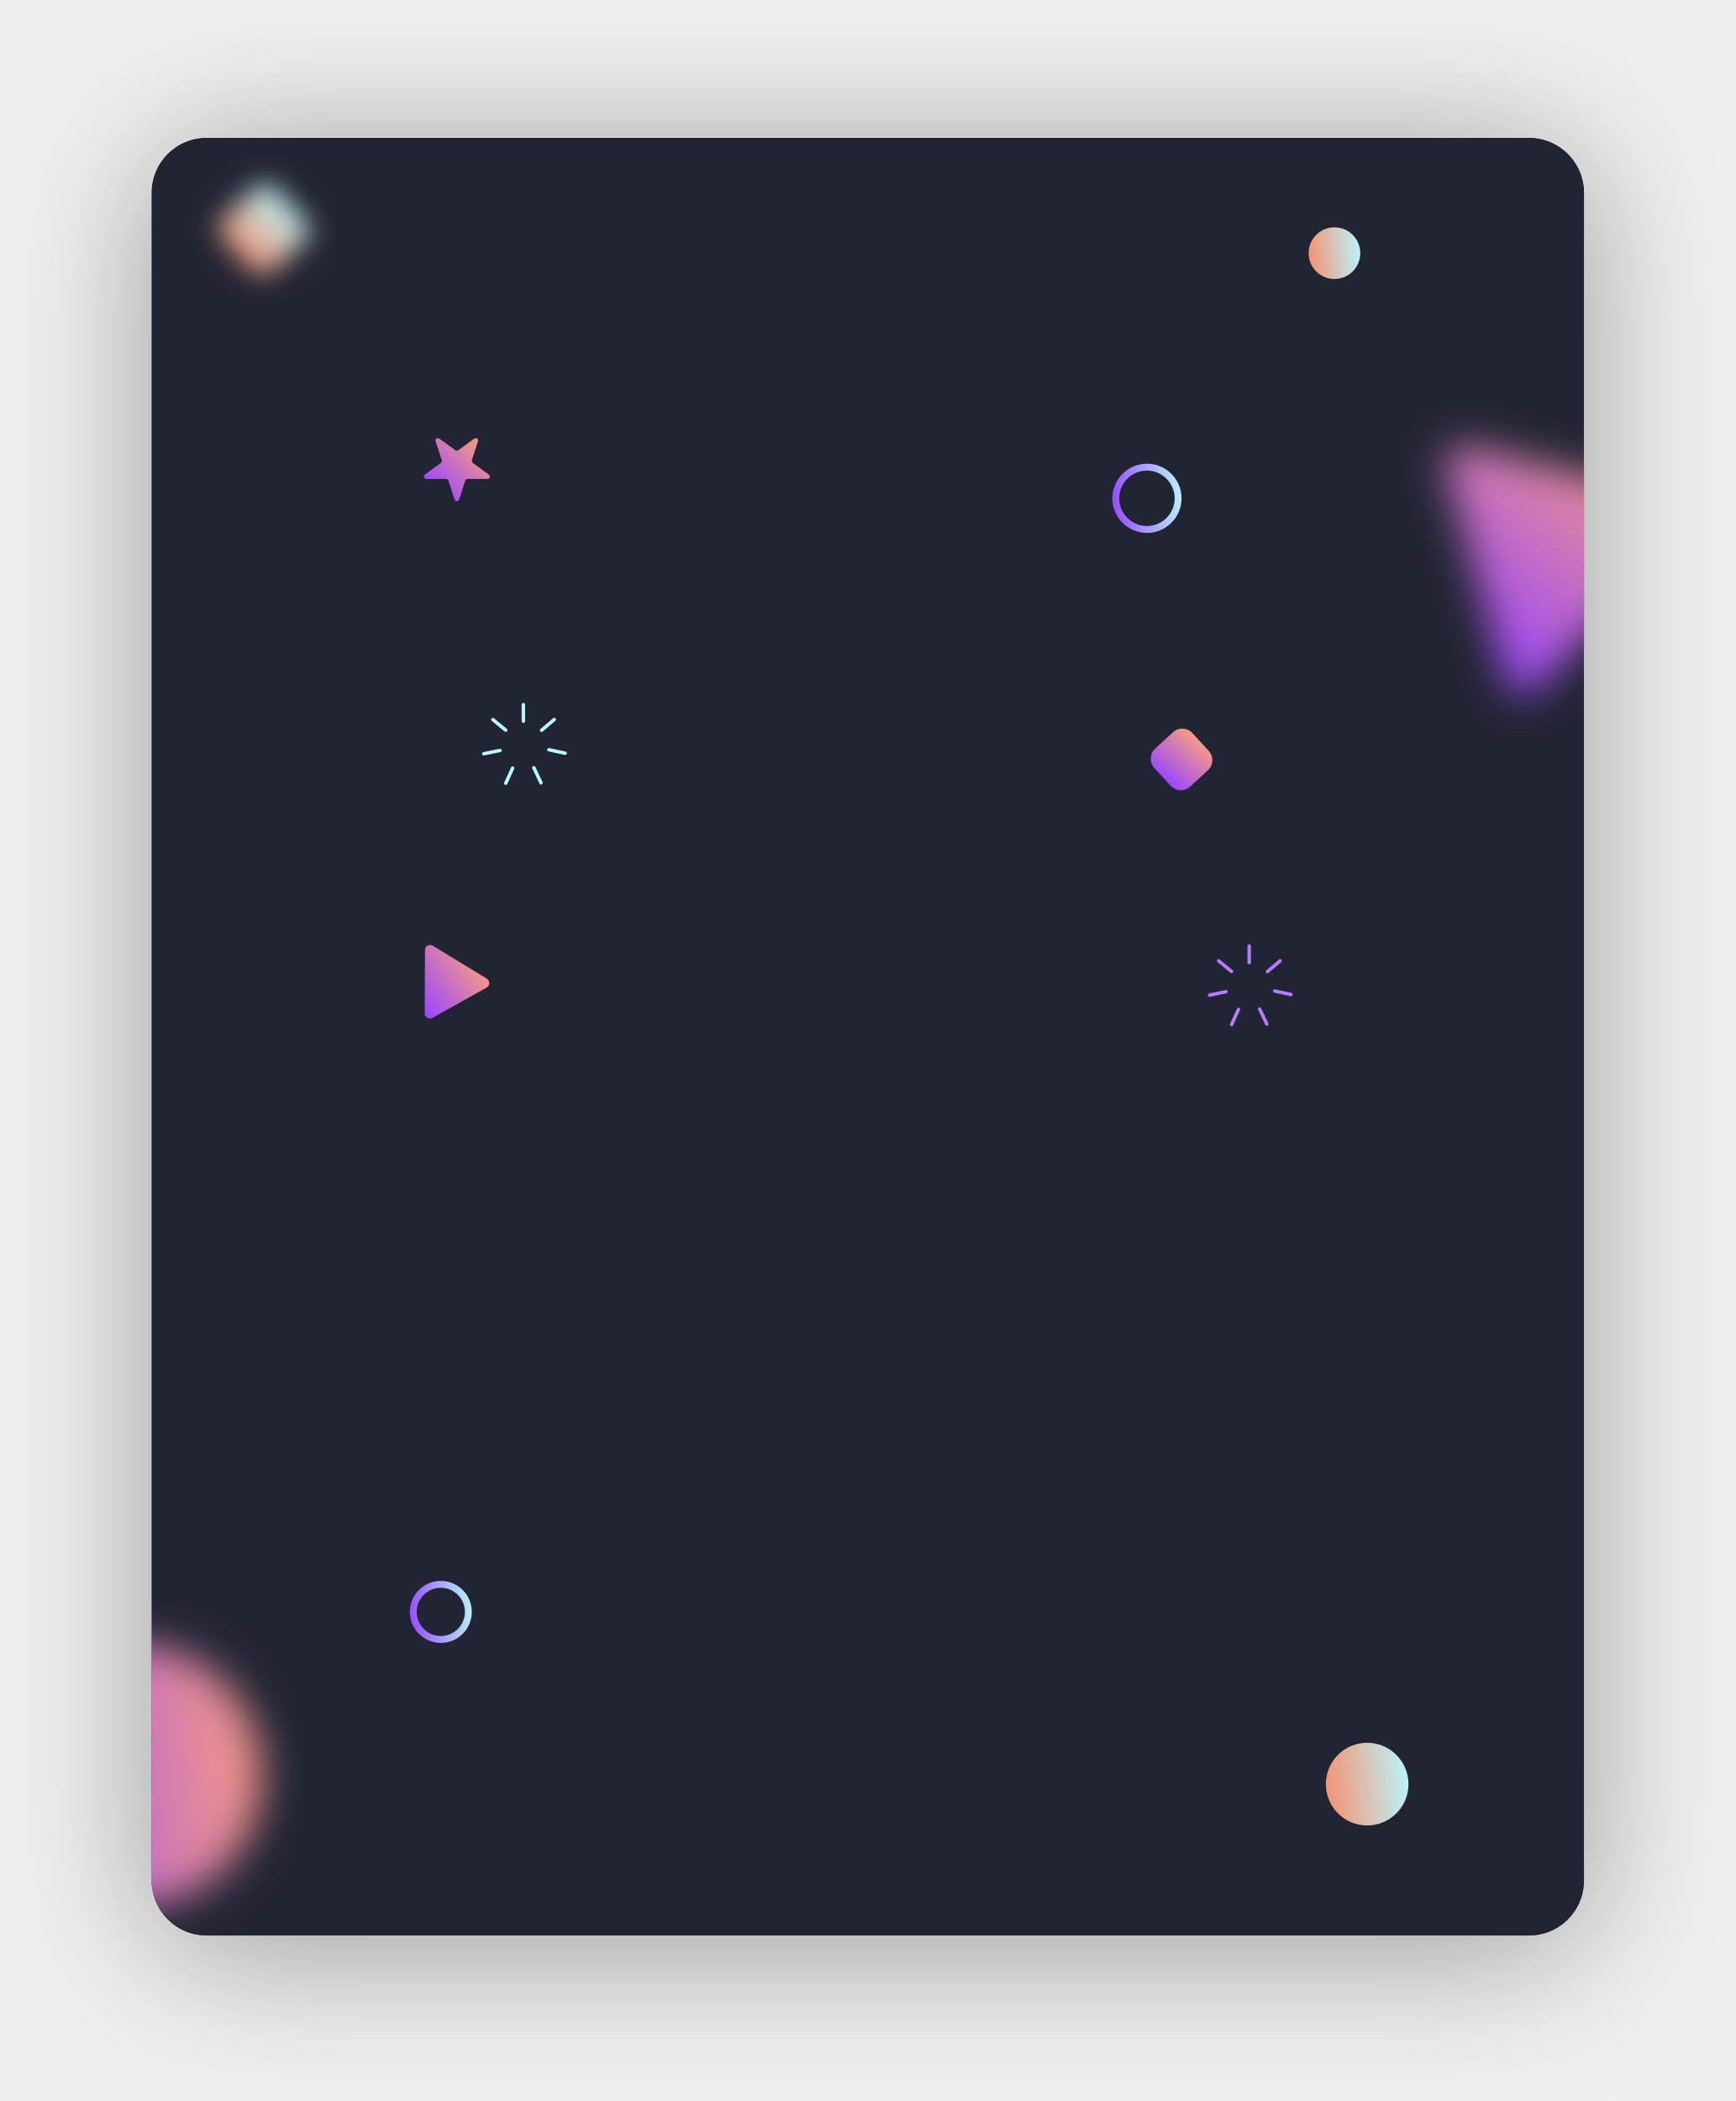
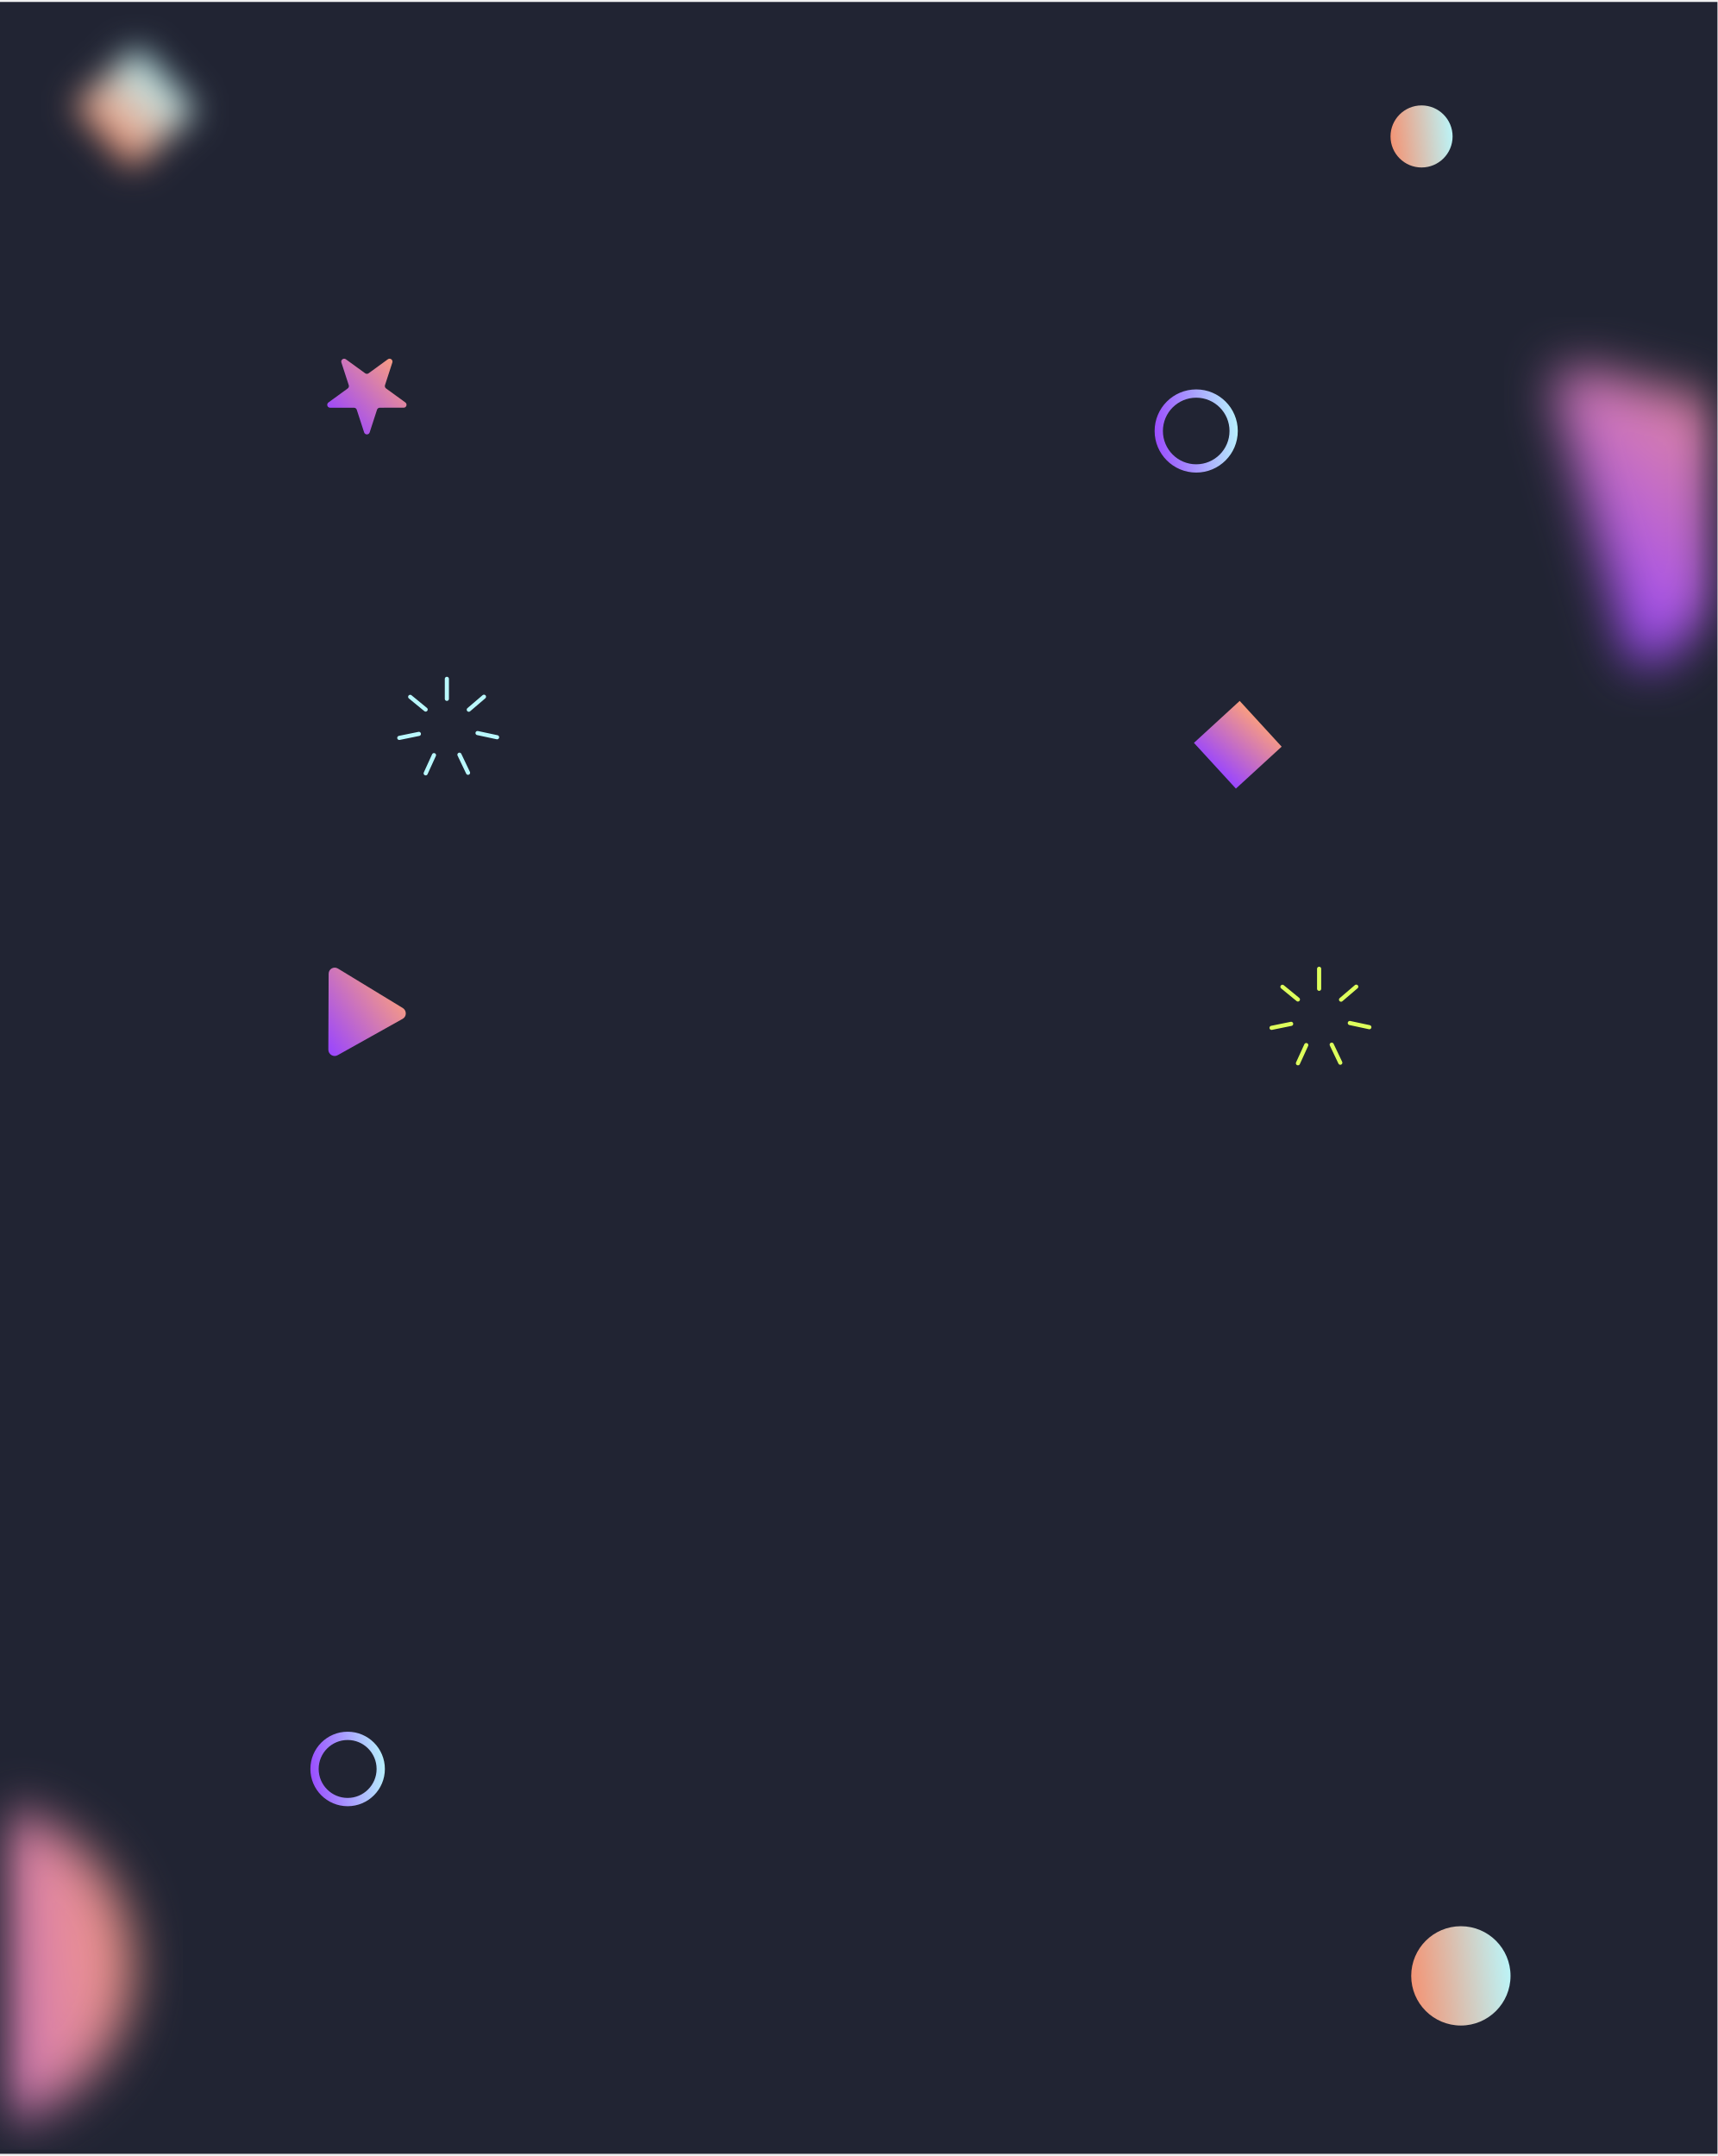
- <svg xmlns="http://www.w3.org/2000/svg" width="504" height="610" viewBox="0 0 504 610" fill="none">
-   <g filter="url(#filter0_d_12619_136518)">
-     <rect x="44" y="40" width="416" height="522" rx="16" fill="#212433" />
-   </g>
-   <mask id="mask0_12619_136518" style="mask-type:alpha" maskUnits="userSpaceOnUse" x="44" y="40" width="416" height="522">
-     <rect x="44" y="40" width="416" height="522" rx="16" fill="#212433" />
-   </mask>
-   <g mask="url(#mask0_12619_136518)">
-     <circle cx="333.048" cy="144.679" r="9.048" stroke="url(#paint0_linear_12619_136518)" stroke-width="2" />
-     <circle cx="128" cy="468" r="8" stroke="url(#paint1_linear_12619_136518)" stroke-width="2" />
-     <circle cx="387.5" cy="73.5" r="7.5" fill="url(#paint2_linear_12619_136518)" />
-     <circle cx="397" cy="518" r="12" fill="url(#paint3_linear_12619_136518)" />
-     <g filter="url(#filter1_f_12619_136518)">
-       <circle cx="37.5" cy="515.5" r="38.5" fill="url(#paint4_linear_12619_136518)" />
+ <svg xmlns="http://www.w3.org/2000/svg" width="415" height="521" viewBox="0 0 415 521" fill="none">
+   <g clip-path="url(#clip0_12642_132659)">
+     <rect width="415" height="520" transform="translate(0 0.47168)" fill="white" />
+     <rect y="-0.528" width="416" height="522" fill="#212433" />
+     <mask id="mask0_12642_132659" style="mask-type:alpha" maskUnits="userSpaceOnUse" x="0" y="-1" width="416" height="521">
+       <rect y="-0.528" width="416" height="520" fill="#212433" />
+     </mask>
+     <g mask="url(#mask0_12642_132659)">
+       <circle cx="289.048" cy="104.15" r="9.048" stroke="url(#paint0_linear_12642_132659)" stroke-width="2" />
+       <circle cx="84" cy="427.472" r="8" stroke="url(#paint1_linear_12642_132659)" stroke-width="2" />
+       <circle cx="343.5" cy="32.972" r="7.5" fill="url(#paint2_linear_12642_132659)" />
+       <circle cx="353" cy="477.472" r="12" fill="url(#paint3_linear_12642_132659)" />
+       <g filter="url(#filter0_f_12642_132659)">
+         <circle cx="-6.5" cy="474.972" r="38.5" fill="url(#paint4_linear_12642_132659)" />
+       </g>
+       <path d="M79.411 235.308C79.416 234.144 80.664 233.446 81.658 234.051L97.314 243.58C98.308 244.185 98.303 245.64 97.304 246.199L81.575 254.997C80.576 255.556 79.334 254.8 79.338 253.636L79.411 235.308Z" fill="url(#paint5_linear_12642_132659)" />
+       <g filter="url(#filter1_f_12642_132659)">
+         <path d="M375.785 95.439C374.674 91.515 378.227 87.86 382.18 88.859L444.45 104.605C448.403 105.604 449.792 110.509 446.949 113.433L402.179 159.487C399.336 162.411 394.394 161.162 393.283 157.238L375.785 95.439Z" fill="url(#paint6_linear_12642_132659)" />
+       </g>
+       <path d="M82.494 87.608C82.283 86.959 83.025 86.42 83.576 86.82L88.236 90.203C88.483 90.382 88.817 90.382 89.064 90.203L93.721 86.816C94.272 86.415 95.014 86.954 94.804 87.602L93.027 93.08C92.933 93.37 93.036 93.687 93.283 93.866L97.943 97.249C98.494 97.65 98.211 98.522 97.53 98.522L91.771 98.525C91.466 98.525 91.196 98.721 91.102 99.011L89.325 104.488C89.115 105.137 88.198 105.137 87.987 104.489L86.205 99.013C86.111 98.723 85.84 98.527 85.535 98.527L79.777 98.529C79.095 98.53 78.812 97.658 79.363 97.257L84.02 93.87C84.267 93.691 84.37 93.373 84.275 93.083L82.494 87.608Z" fill="url(#paint7_linear_12642_132659)" />
+       <rect x="288.5" y="179.514" width="15" height="15" transform="rotate(-42.5254 288.5 179.514)" fill="url(#paint8_linear_12642_132659)" />
+       <g filter="url(#filter2_f_12642_132659)">
+         <rect x="17.852" y="25.472" width="20.933" height="20.933" transform="rotate(-42.5254 17.8516 25.4717)" fill="url(#paint9_linear_12642_132659)" />
+       </g>
+       <line x1="107.979" y1="168.875" x2="107.979" y2="164.045" stroke="#B9F8FD" stroke-linecap="round" />
+       <line x1="99.116" y1="168.395" x2="102.851" y2="171.458" stroke="#B9F8FD" stroke-linecap="round" />
+       <line x1="101.216" y1="177.347" x2="96.483" y2="178.314" stroke="#B9F8FD" stroke-linecap="round" />
+       <line x1="104.866" y1="182.48" x2="102.859" y2="186.873" stroke="#B9F8FD" stroke-linecap="round" />
+       <line x1="111.018" y1="182.378" x2="113.096" y2="186.739" stroke="#B9F8FD" stroke-linecap="round" />
+       <line x1="115.392" y1="177.144" x2="120.115" y2="178.155" stroke="#B9F8FD" stroke-linecap="round" />
+       <line x1="113.274" y1="171.502" x2="116.946" y2="168.364" stroke="#B9F8FD" stroke-linecap="round" />
+       <line x1="318.75" y1="238.941" x2="318.75" y2="234.111" stroke="#DEFF5C" stroke-linecap="round" />
+       <line x1="309.887" y1="238.462" x2="313.622" y2="241.524" stroke="#DEFF5C" stroke-linecap="round" />
+       <line x1="311.987" y1="247.414" x2="307.255" y2="248.38" stroke="#DEFF5C" stroke-linecap="round" />
+       <line x1="315.638" y1="252.546" x2="313.63" y2="256.939" stroke="#DEFF5C" stroke-linecap="round" />
+       <line x1="321.79" y1="252.445" x2="323.867" y2="256.805" stroke="#DEFF5C" stroke-linecap="round" />
+       <line x1="326.164" y1="247.21" x2="330.887" y2="248.222" stroke="#DEFF5C" stroke-linecap="round" />
+       <line x1="324.046" y1="241.568" x2="327.718" y2="238.431" stroke="#DEFF5C" stroke-linecap="round" />
    </g>
-     <path d="M123.411 275.836C123.416 274.672 124.664 273.974 125.658 274.579L141.314 284.109C142.308 284.714 142.303 286.168 141.304 286.727L125.575 295.526C124.576 296.084 123.334 295.328 123.338 294.164L123.411 275.836Z" fill="url(#paint5_linear_12619_136518)" />
-     <g filter="url(#filter2_f_12619_136518)">
-       <path d="M419.785 135.967C418.674 132.043 422.227 128.388 426.18 129.388L488.45 145.133C492.403 146.133 493.792 151.037 490.949 153.961L446.179 200.016C443.336 202.94 438.394 201.69 437.283 197.766L419.785 135.967Z" fill="url(#paint6_linear_12619_136518)" />
-     </g>
-     <path d="M126.494 128.136C126.283 127.488 127.025 126.948 127.576 127.349L132.236 130.731C132.483 130.911 132.817 130.91 133.064 130.731L137.721 127.344C138.272 126.944 139.014 127.482 138.804 128.131L137.027 133.608C136.933 133.898 137.036 134.216 137.283 134.395L141.943 137.777C142.494 138.178 142.211 139.05 141.53 139.05L135.771 139.053C135.466 139.053 135.196 139.249 135.102 139.539L133.325 145.017C133.115 145.665 132.197 145.665 131.987 145.017L130.205 139.541C130.111 139.251 129.84 139.055 129.535 139.055L123.777 139.058C123.095 139.058 122.812 138.186 123.363 137.785L128.02 134.398C128.267 134.219 128.37 133.902 128.276 133.612L126.494 128.136Z" fill="url(#paint7_linear_12619_136518)" />
-     <rect x="332.5" y="220.042" width="15" height="15" rx="4" transform="rotate(-42.5254 332.5 220.042)" fill="url(#paint8_linear_12619_136518)" />
-     <g filter="url(#filter3_f_12619_136518)">
-       <rect x="61.852" y="66" width="20.933" height="20.933" rx="4" transform="rotate(-42.5254 61.8516 66)" fill="url(#paint9_linear_12619_136518)" />
-     </g>
-     <line x1="151.979" y1="209.403" x2="151.979" y2="204.573" stroke="#B9F8FD" stroke-linecap="round" />
-     <line x1="143.116" y1="208.924" x2="146.851" y2="211.986" stroke="#B9F8FD" stroke-linecap="round" />
-     <line x1="145.216" y1="217.876" x2="140.483" y2="218.842" stroke="#B9F8FD" stroke-linecap="round" />
-     <line x1="148.866" y1="223.008" x2="146.859" y2="227.401" stroke="#B9F8FD" stroke-linecap="round" />
-     <line x1="155.018" y1="222.907" x2="157.096" y2="227.267" stroke="#B9F8FD" stroke-linecap="round" />
-     <line x1="159.392" y1="217.672" x2="164.115" y2="218.684" stroke="#B9F8FD" stroke-linecap="round" />
-     <line x1="157.274" y1="212.03" x2="160.946" y2="208.893" stroke="#B9F8FD" stroke-linecap="round" />
-     <line x1="362.75" y1="279.47" x2="362.75" y2="274.64" stroke="#B67AFF" stroke-linecap="round" />
-     <line x1="353.887" y1="278.99" x2="357.622" y2="282.052" stroke="#B67AFF" stroke-linecap="round" />
-     <line x1="355.987" y1="287.942" x2="351.255" y2="288.908" stroke="#B67AFF" stroke-linecap="round" />
-     <line x1="359.638" y1="293.075" x2="357.63" y2="297.468" stroke="#B67AFF" stroke-linecap="round" />
-     <line x1="365.79" y1="292.973" x2="367.867" y2="297.333" stroke="#B67AFF" stroke-linecap="round" />
-     <line x1="370.164" y1="287.738" x2="374.887" y2="288.75" stroke="#B67AFF" stroke-linecap="round" />
-     <line x1="368.046" y1="282.097" x2="371.718" y2="278.959" stroke="#B67AFF" stroke-linecap="round" />
  </g>
  <defs>
-     <filter id="filter0_d_12619_136518" x="0" y="0" width="504" height="610" filterUnits="userSpaceOnUse" color-interpolation-filters="sRGB">
-       <feFlood flood-opacity="0" result="BackgroundImageFix" />
-       <feColorMatrix in="SourceAlpha" type="matrix" values="0 0 0 0 0 0 0 0 0 0 0 0 0 0 0 0 0 0 127 0" result="hardAlpha" />
-       <feOffset dy="4" />
-       <feGaussianBlur stdDeviation="22" />
-       <feComposite in2="hardAlpha" operator="out" />
-       <feColorMatrix type="matrix" values="0 0 0 0 0 0 0 0 0 0 0 0 0 0 0 0 0 0 0.36 0" />
-       <feBlend mode="normal" in2="BackgroundImageFix" result="effect1_dropShadow_12619_136518" />
-       <feBlend mode="normal" in="SourceGraphic" in2="effect1_dropShadow_12619_136518" result="shape" />
-     </filter>
-     <filter id="filter1_f_12619_136518" x="-13" y="465" width="101" height="101" filterUnits="userSpaceOnUse" color-interpolation-filters="sRGB">
+     <filter id="filter0_f_12642_132659" x="-57" y="424.472" width="101" height="101" filterUnits="userSpaceOnUse" color-interpolation-filters="sRGB">
      <feFlood flood-opacity="0" result="BackgroundImageFix" />
      <feBlend mode="normal" in="SourceGraphic" in2="BackgroundImageFix" result="shape" />
-       <feGaussianBlur stdDeviation="6" result="effect1_foregroundBlur_12619_136518" />
+       <feGaussianBlur stdDeviation="6" result="effect1_foregroundBlur_12642_132659" />
    </filter>
-     <filter id="filter2_f_12619_136518" x="407.578" y="117.221" width="96.873" height="96.403" filterUnits="userSpaceOnUse" color-interpolation-filters="sRGB">
+     <filter id="filter1_f_12642_132659" x="363.578" y="76.692" width="96.873" height="96.403" filterUnits="userSpaceOnUse" color-interpolation-filters="sRGB">
      <feFlood flood-opacity="0" result="BackgroundImageFix" />
      <feBlend mode="normal" in="SourceGraphic" in2="BackgroundImageFix" result="shape" />
-       <feGaussianBlur stdDeviation="6" result="effect1_foregroundBlur_12619_136518" />
+       <feGaussianBlur stdDeviation="6" result="effect1_foregroundBlur_12642_132659" />
    </filter>
-     <filter id="filter3_f_12619_136518" x="55.504" y="45.503" width="42.272" height="42.273" filterUnits="userSpaceOnUse" color-interpolation-filters="sRGB">
+     <filter id="filter2_f_12642_132659" x="9.852" y="3.323" width="45.576" height="45.576" filterUnits="userSpaceOnUse" color-interpolation-filters="sRGB">
      <feFlood flood-opacity="0" result="BackgroundImageFix" />
      <feBlend mode="normal" in="SourceGraphic" in2="BackgroundImageFix" result="shape" />
-       <feGaussianBlur stdDeviation="4" result="effect1_foregroundBlur_12619_136518" />
+       <feGaussianBlur stdDeviation="4" result="effect1_foregroundBlur_12642_132659" />
    </filter>
-     <linearGradient id="paint0_linear_12619_136518" x1="323" y1="154.727" x2="344.901" y2="152.518" gradientUnits="userSpaceOnUse">
+     <linearGradient id="paint0_linear_12642_132659" x1="279" y1="114.199" x2="300.901" y2="111.989" gradientUnits="userSpaceOnUse">
      <stop stop-color="#9945FF" />
      <stop offset="1" stop-color="#B9F8FD" />
    </linearGradient>
-     <linearGradient id="paint1_linear_12619_136518" x1="119" y1="477" x2="138.616" y2="475.021" gradientUnits="userSpaceOnUse">
+     <linearGradient id="paint1_linear_12642_132659" x1="75" y1="436.472" x2="94.616" y2="434.493" gradientUnits="userSpaceOnUse">
      <stop stop-color="#9945FF" />
      <stop offset="1" stop-color="#B9F8FD" />
    </linearGradient>
-     <linearGradient id="paint2_linear_12619_136518" x1="380" y1="81" x2="396.347" y2="79.351" gradientUnits="userSpaceOnUse">
+     <linearGradient id="paint2_linear_12642_132659" x1="336" y1="40.472" x2="352.347" y2="38.823" gradientUnits="userSpaceOnUse">
      <stop stop-color="#F6906F" />
      <stop offset="1" stop-color="#B9F8FD" />
    </linearGradient>
-     <linearGradient id="paint3_linear_12619_136518" x1="385" y1="530" x2="411.155" y2="527.362" gradientUnits="userSpaceOnUse">
+     <linearGradient id="paint3_linear_12642_132659" x1="341" y1="489.472" x2="367.155" y2="486.833" gradientUnits="userSpaceOnUse">
      <stop stop-color="#F6906F" />
      <stop offset="1" stop-color="#B9F8FD" />
    </linearGradient>
-     <linearGradient id="paint4_linear_12619_136518" x1="-1" y1="554" x2="82.914" y2="545.535" gradientUnits="userSpaceOnUse">
+     <linearGradient id="paint4_linear_12642_132659" x1="-45" y1="513.472" x2="38.914" y2="505.007" gradientUnits="userSpaceOnUse">
      <stop stop-color="#9945FF" />
      <stop offset="1" stop-color="#FA9E7F" />
    </linearGradient>
-     <linearGradient id="paint5_linear_12619_136518" x1="124.276" y1="296.252" x2="142.961" y2="282.883" gradientUnits="userSpaceOnUse">
+     <linearGradient id="paint5_linear_12642_132659" x1="80.276" y1="255.724" x2="98.961" y2="242.354" gradientUnits="userSpaceOnUse">
      <stop stop-color="#9945FF" />
      <stop offset="1" stop-color="#FA9E7F" />
    </linearGradient>
-     <linearGradient id="paint6_linear_12619_136518" x1="442.481" y1="203.82" x2="492.524" y2="139.039" gradientUnits="userSpaceOnUse">
+     <linearGradient id="paint6_linear_12642_132659" x1="398.481" y1="163.291" x2="448.524" y2="98.51" gradientUnits="userSpaceOnUse">
      <stop stop-color="#9945FF" />
      <stop offset="1" stop-color="#FA9E7F" />
    </linearGradient>
-     <linearGradient id="paint7_linear_12619_136518" x1="129.759" y1="147.78" x2="145.336" y2="133.727" gradientUnits="userSpaceOnUse">
+     <linearGradient id="paint7_linear_12642_132659" x1="85.759" y1="107.251" x2="101.336" y2="93.199" gradientUnits="userSpaceOnUse">
      <stop stop-color="#9945FF" />
      <stop offset="1" stop-color="#FA9E7F" />
    </linearGradient>
-     <linearGradient id="paint8_linear_12619_136518" x1="332.5" y1="235.042" x2="348.847" y2="233.393" gradientUnits="userSpaceOnUse">
+     <linearGradient id="paint8_linear_12642_132659" x1="288.5" y1="194.514" x2="304.847" y2="192.865" gradientUnits="userSpaceOnUse">
      <stop stop-color="#9945FF" />
      <stop offset="1" stop-color="#FA9E7F" />
    </linearGradient>
-     <linearGradient id="paint9_linear_12619_136518" x1="61.852" y1="86.933" x2="84.664" y2="84.632" gradientUnits="userSpaceOnUse">
+     <linearGradient id="paint9_linear_12642_132659" x1="17.852" y1="46.404" x2="40.664" y2="44.103" gradientUnits="userSpaceOnUse">
      <stop stop-color="#F6906F" />
      <stop offset="1" stop-color="#B9F8FD" />
    </linearGradient>
+     <clipPath id="clip0_12642_132659">
+       <rect width="415" height="520" fill="white" transform="translate(0 0.47168)" />
+     </clipPath>
  </defs>
</svg>
